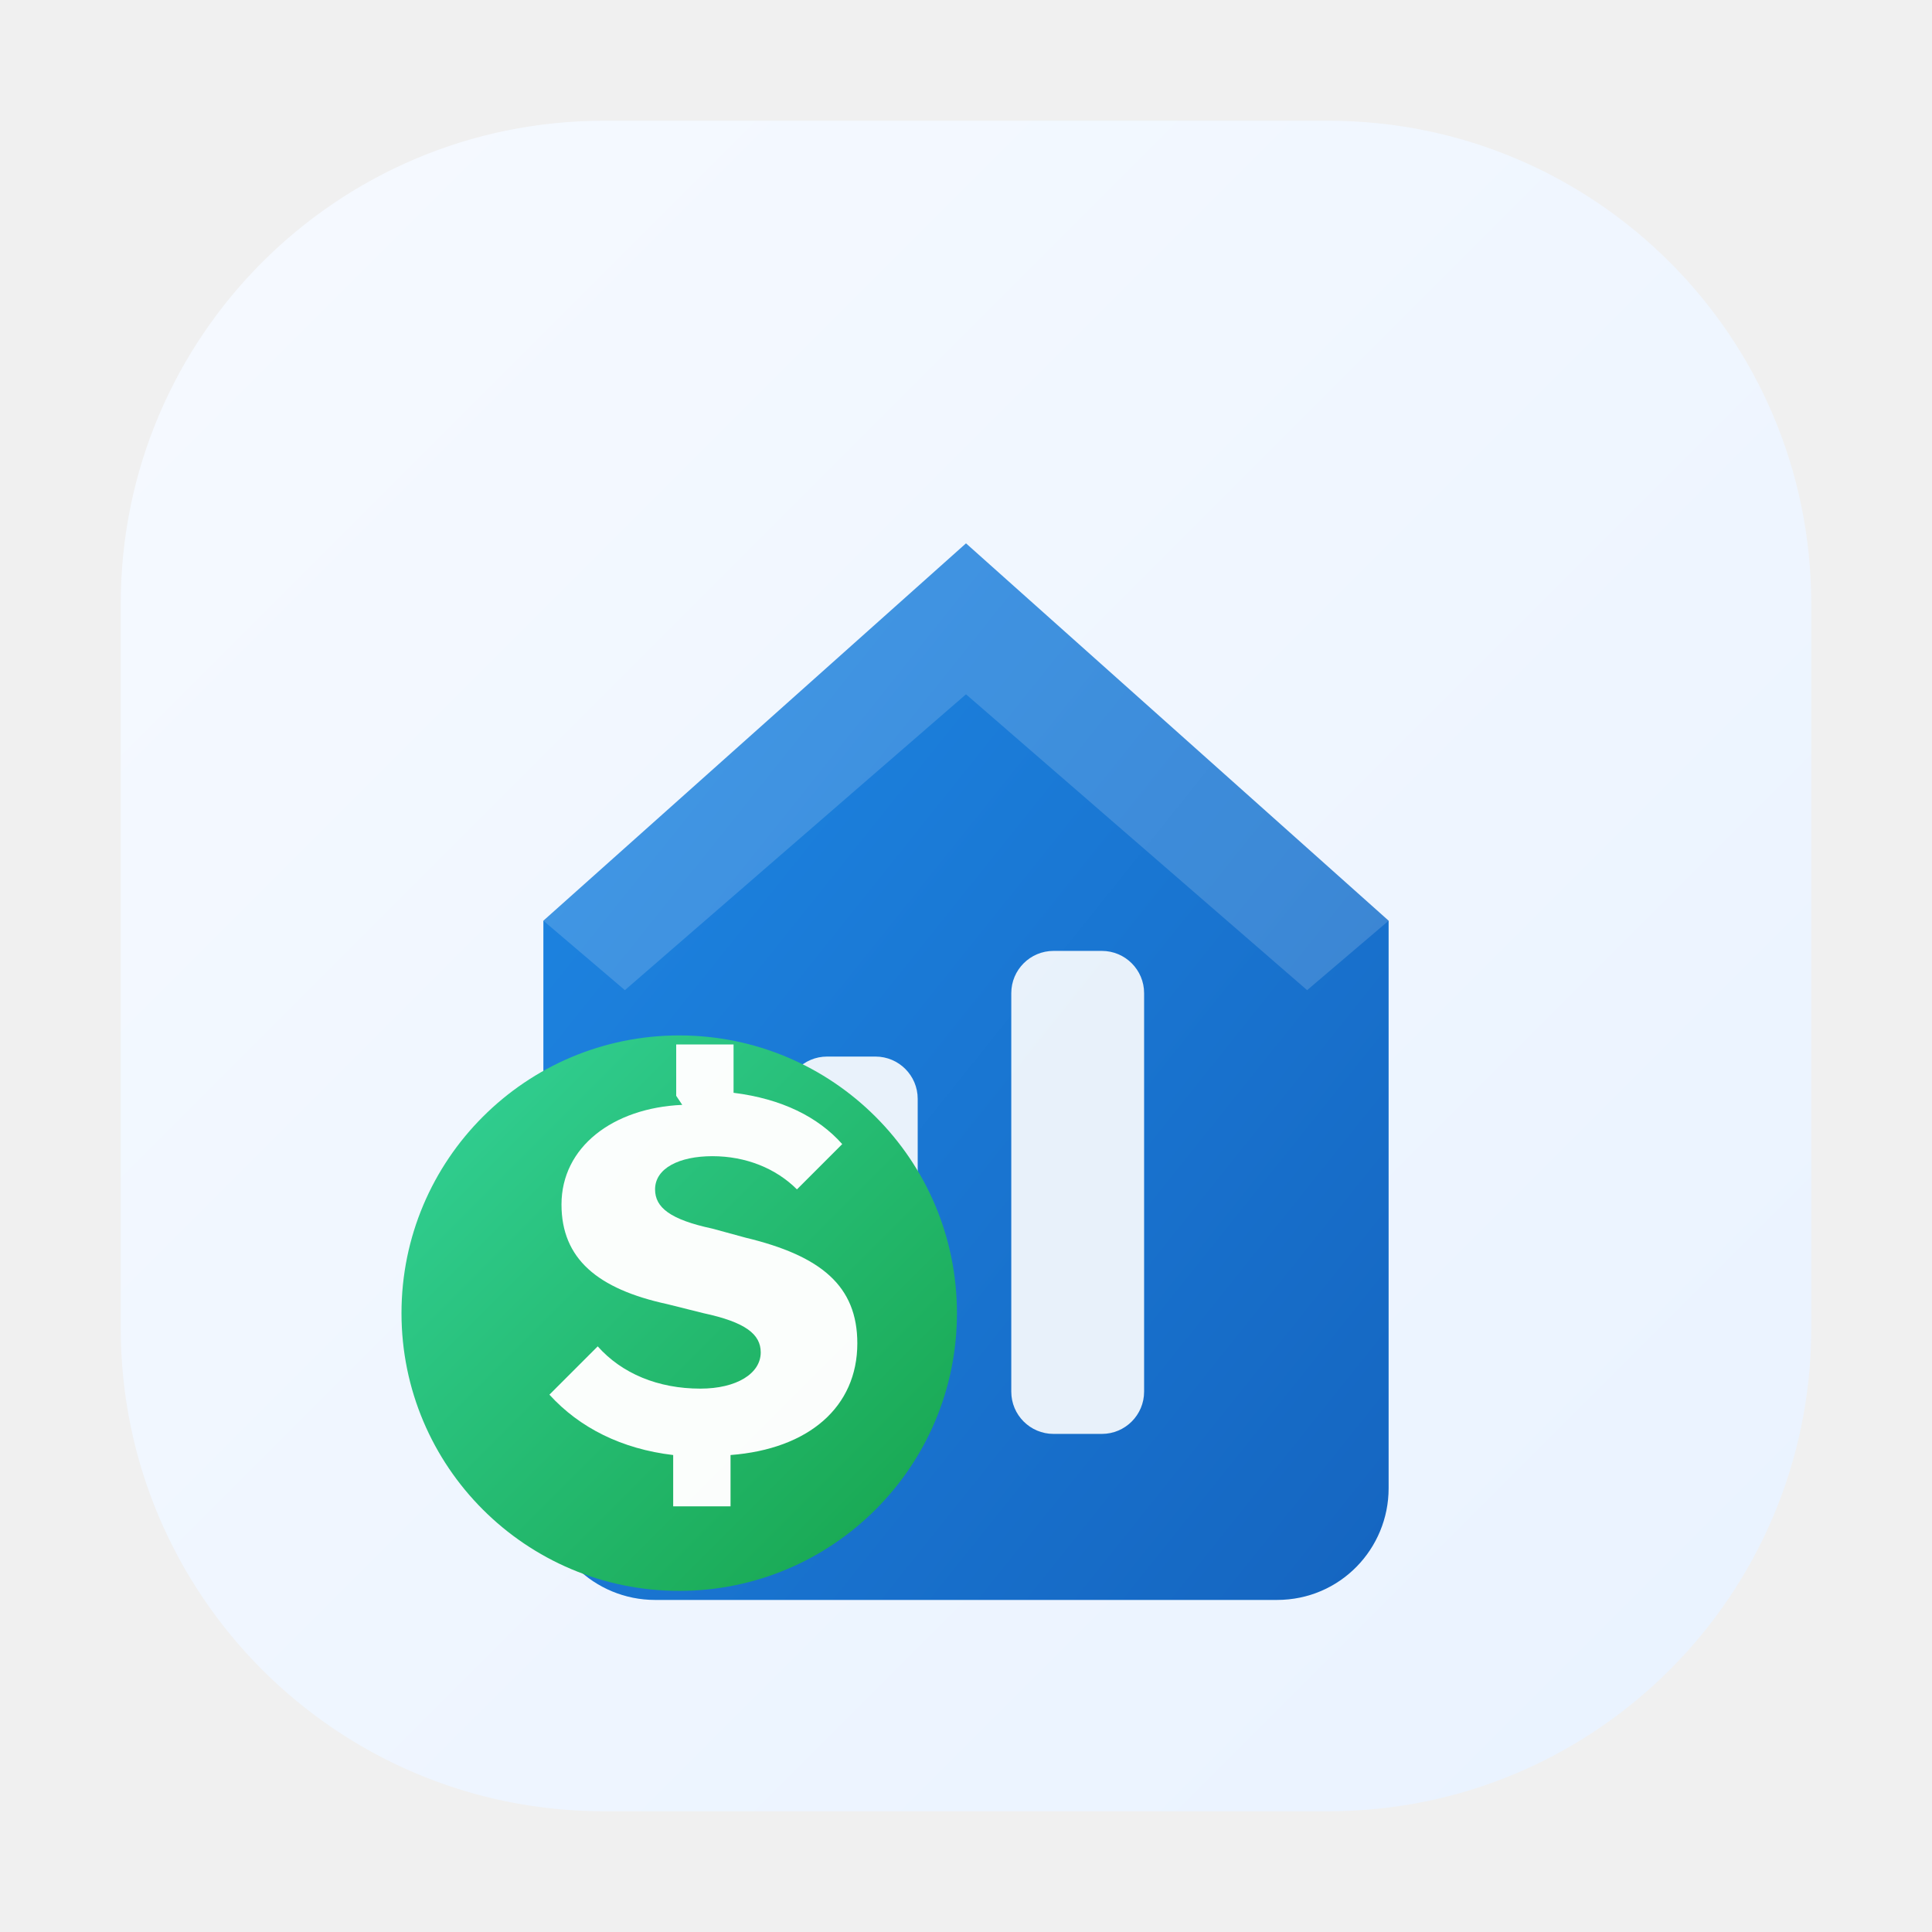
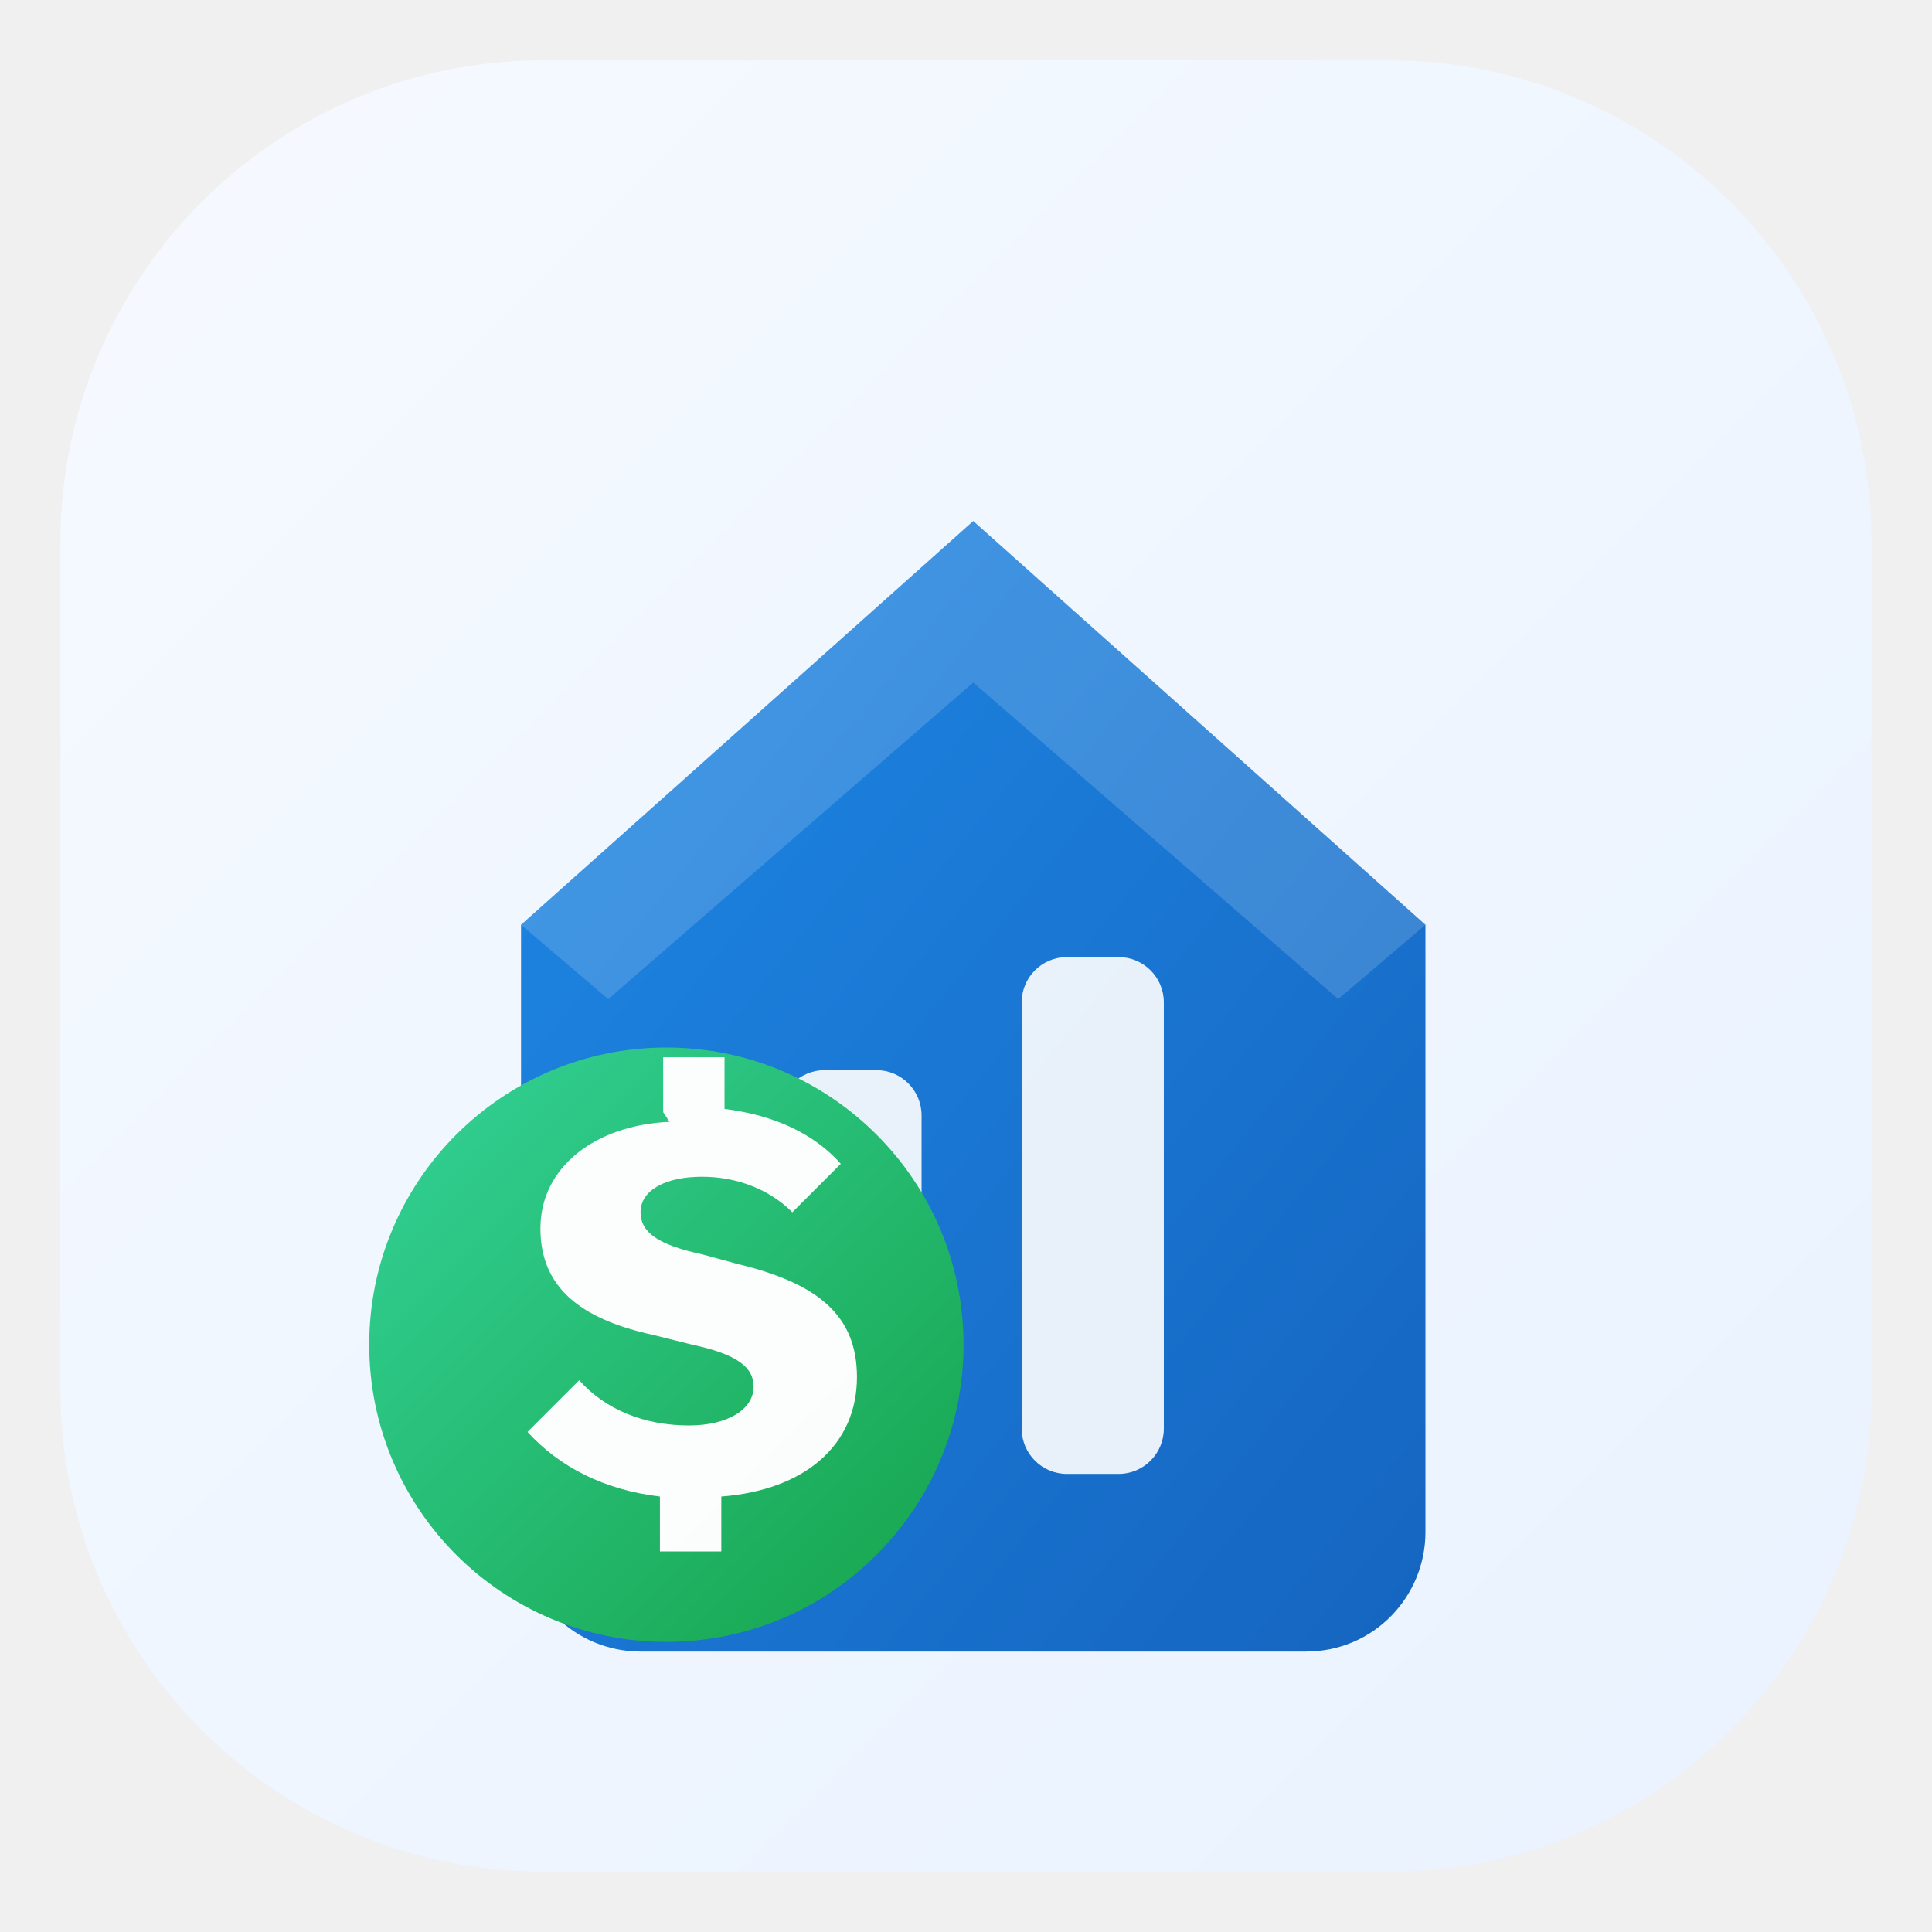
<svg xmlns="http://www.w3.org/2000/svg" viewBox="0 0 64 64" role="img" aria-label="Loan Hub favicon">
  <defs>
    <linearGradient id="bgLight" x1="0" y1="0" x2="1" y2="1">
      <stop offset="0" stop-color="#F6FAFF" />
      <stop offset="1" stop-color="#E9F2FF" />
    </linearGradient>
    <linearGradient id="bgDark" x1="0" y1="0" x2="1" y2="1">
      <stop offset="0" stop-color="#0B1220" />
      <stop offset="1" stop-color="#121A2D" />
    </linearGradient>
    <linearGradient id="blueLight" x1="0" y1="0" x2="1" y2="1">
      <stop offset="0" stop-color="#1E88E5" />
      <stop offset="1" stop-color="#1565C0" />
    </linearGradient>
    <linearGradient id="blueDark" x1="0" y1="0" x2="1" y2="1">
      <stop offset="0" stop-color="#60A5FA" />
      <stop offset="1" stop-color="#3B82F6" />
    </linearGradient>
    <linearGradient id="greenLight" x1="0" y1="0" x2="1" y2="1">
      <stop offset="0" stop-color="#34D399" />
      <stop offset="1" stop-color="#16A34A" />
    </linearGradient>
    <linearGradient id="greenDark" x1="0" y1="0" x2="1" y2="1">
      <stop offset="0" stop-color="#86EFAC" />
      <stop offset="1" stop-color="#22C55E" />
    </linearGradient>
    <style>
      /* Defaults = light */
      .bg { fill: url(#bgLight); }
      .house { fill: url(#blueLight); }
      .coin { fill: url(#greenLight); }
      .ink { fill: #ffffff; opacity: 0.98; }

      /* Dark mode */
      @media (prefers-color-scheme: dark) {
        .bg { fill: url(#bgDark); }
        .house { fill: url(#blueDark); }
        .coin { fill: url(#greenDark); }
        .ink { fill: #0B1220; opacity: 0.95; } /* darker ink on brighter green coin */
      }
    </style>
  </defs>
-   <rect x="4" y="4" width="56" height="56" rx="16" class="bg" />
-   <path class="house" d="M18 30.5 32 18l14 12.5v18.8c0 2-1.6 3.7-3.7 3.7H21.7c-2 0-3.7-1.6-3.7-3.7V30.5Z" />
-   <path fill="#ffffff" opacity="0.16" d="M32 18 18 30.5l2.7 2.3L32 23l11.3 9.8 2.7-2.3L32 18Z" />
-   <rect x="26" y="35" width="4.4" height="12.5" rx="1.4" fill="#ffffff" opacity="0.9" />
-   <rect x="33.5" y="31.5" width="4.4" height="16" rx="1.4" fill="#ffffff" opacity="0.9" />
-   <circle cx="22.5" cy="43.5" r="9.2" class="coin" />
-   <path class="ink" d="M22.6 36.6c-2.3.1-4 1.4-4 3.3 0 1.8 1.2 2.8 3.5 3.3l1.2.3c1.4.3 1.9.7 1.9 1.3 0 .7-.8 1.2-2 1.2-1.4 0-2.6-.5-3.4-1.4l-1.6 1.6c1 1.1 2.4 1.8 4.1 2v1.7h1.9v-1.7c2.6-.2 4.2-1.6 4.2-3.7 0-1.9-1.2-2.9-3.7-3.5l-1.1-.3c-1.4-.3-1.9-.7-1.9-1.3 0-.7.8-1.1 1.9-1.1 1.1 0 2.1.4 2.8 1.1l1.5-1.5c-.8-.9-2-1.5-3.6-1.7v-1.6h-1.9v1.7Z" />
+   <rect x="2" y="2" width="60" height="60" rx="16" class="bg" />
+   <g transform="translate(-2 -2) scale(1.07)">
+     <path class="house" d="M18 30.5 32 18l14 12.5v18.8c0 2-1.6 3.7-3.7 3.7H21.7c-2 0-3.7-1.6-3.7-3.7V30.5Z" />
+     <path fill="#ffffff" opacity="0.16" d="M32 18 18 30.5l2.7 2.3L32 23l11.3 9.8 2.7-2.3L32 18Z" />
+     <rect x="26" y="35" width="4.4" height="12.5" rx="1.4" fill="#ffffff" opacity="0.9" />
+     <rect x="33.5" y="31.5" width="4.4" height="16" rx="1.4" fill="#ffffff" opacity="0.9" />
+     <circle cx="22.5" cy="43.5" r="9.2" class="coin" />
+     <path class="ink" d="M22.6 36.6c-2.3.1-4 1.4-4 3.3 0 1.8 1.2 2.8 3.5 3.3l1.2.3c1.4.3 1.9.7 1.9 1.3 0 .7-.8 1.2-2 1.2-1.4 0-2.6-.5-3.4-1.4l-1.6 1.6c1 1.1 2.4 1.8 4.1 2v1.7h1.9v-1.7c2.6-.2 4.2-1.6 4.2-3.7 0-1.9-1.2-2.9-3.7-3.5l-1.1-.3c-1.4-.3-1.9-.7-1.9-1.3 0-.7.8-1.1 1.9-1.1 1.1 0 2.1.4 2.8 1.1l1.5-1.5c-.8-.9-2-1.5-3.6-1.7v-1.6h-1.9v1.7Z" />
+   </g>
</svg>
